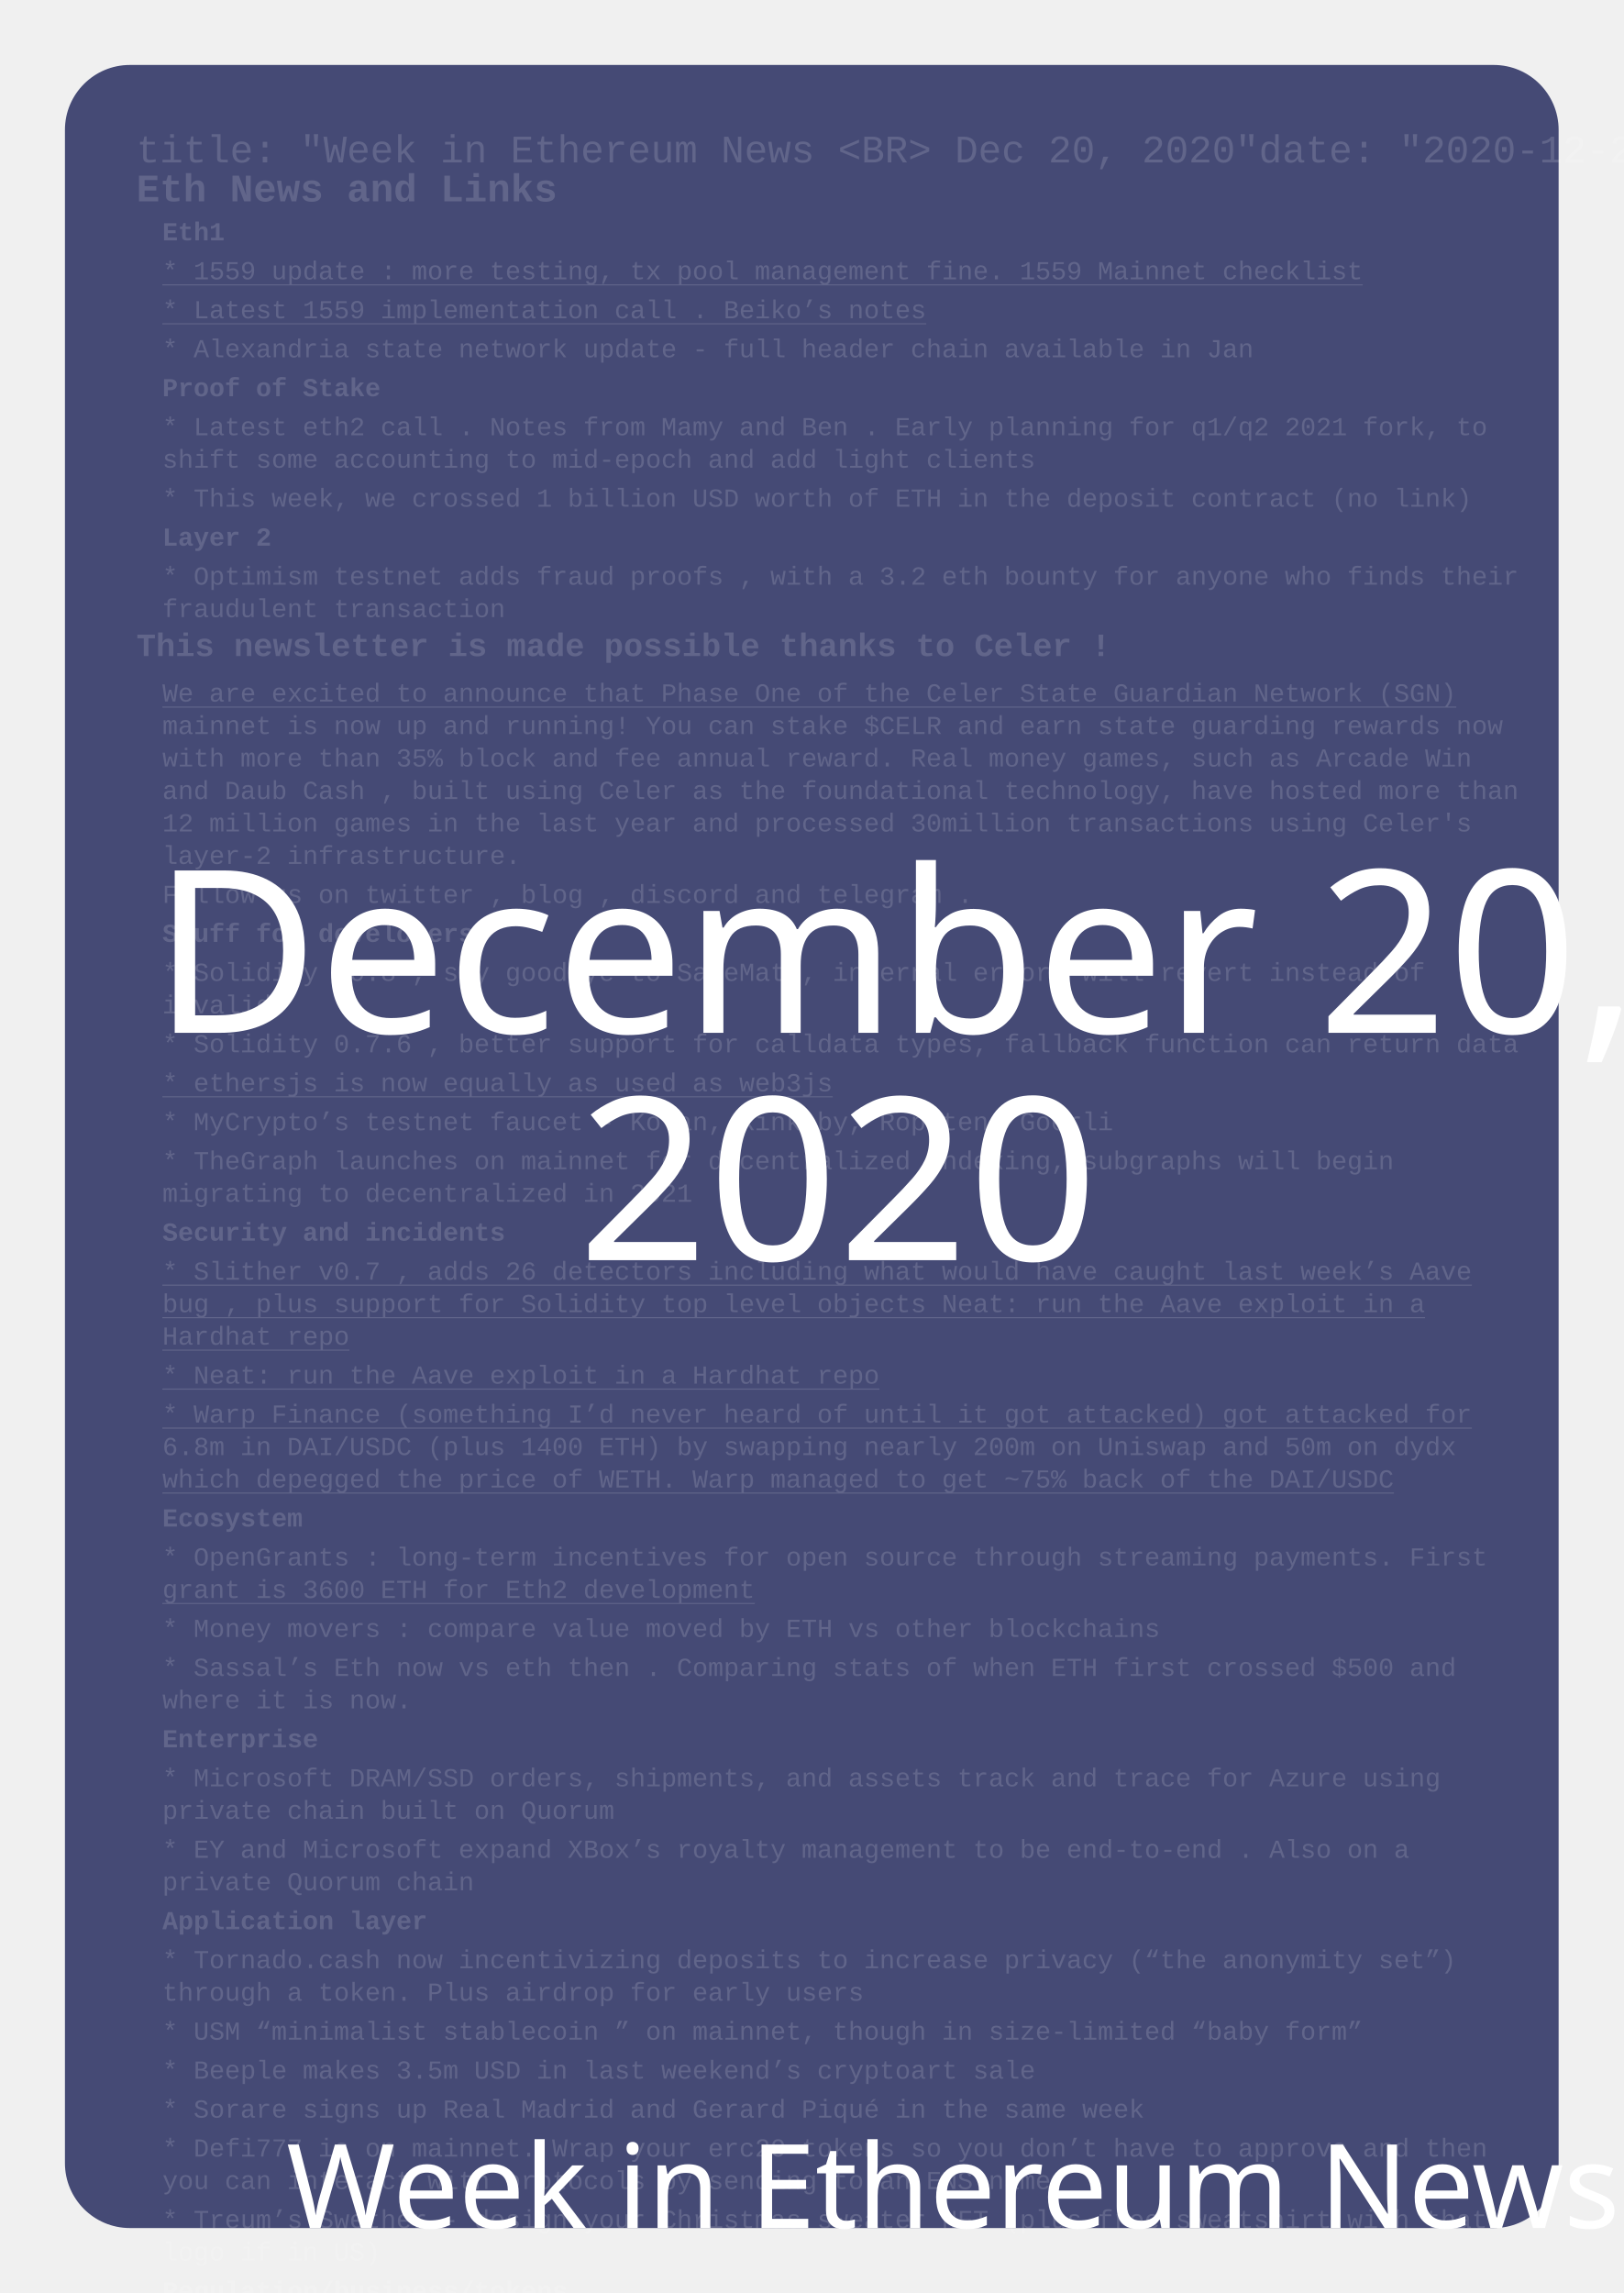
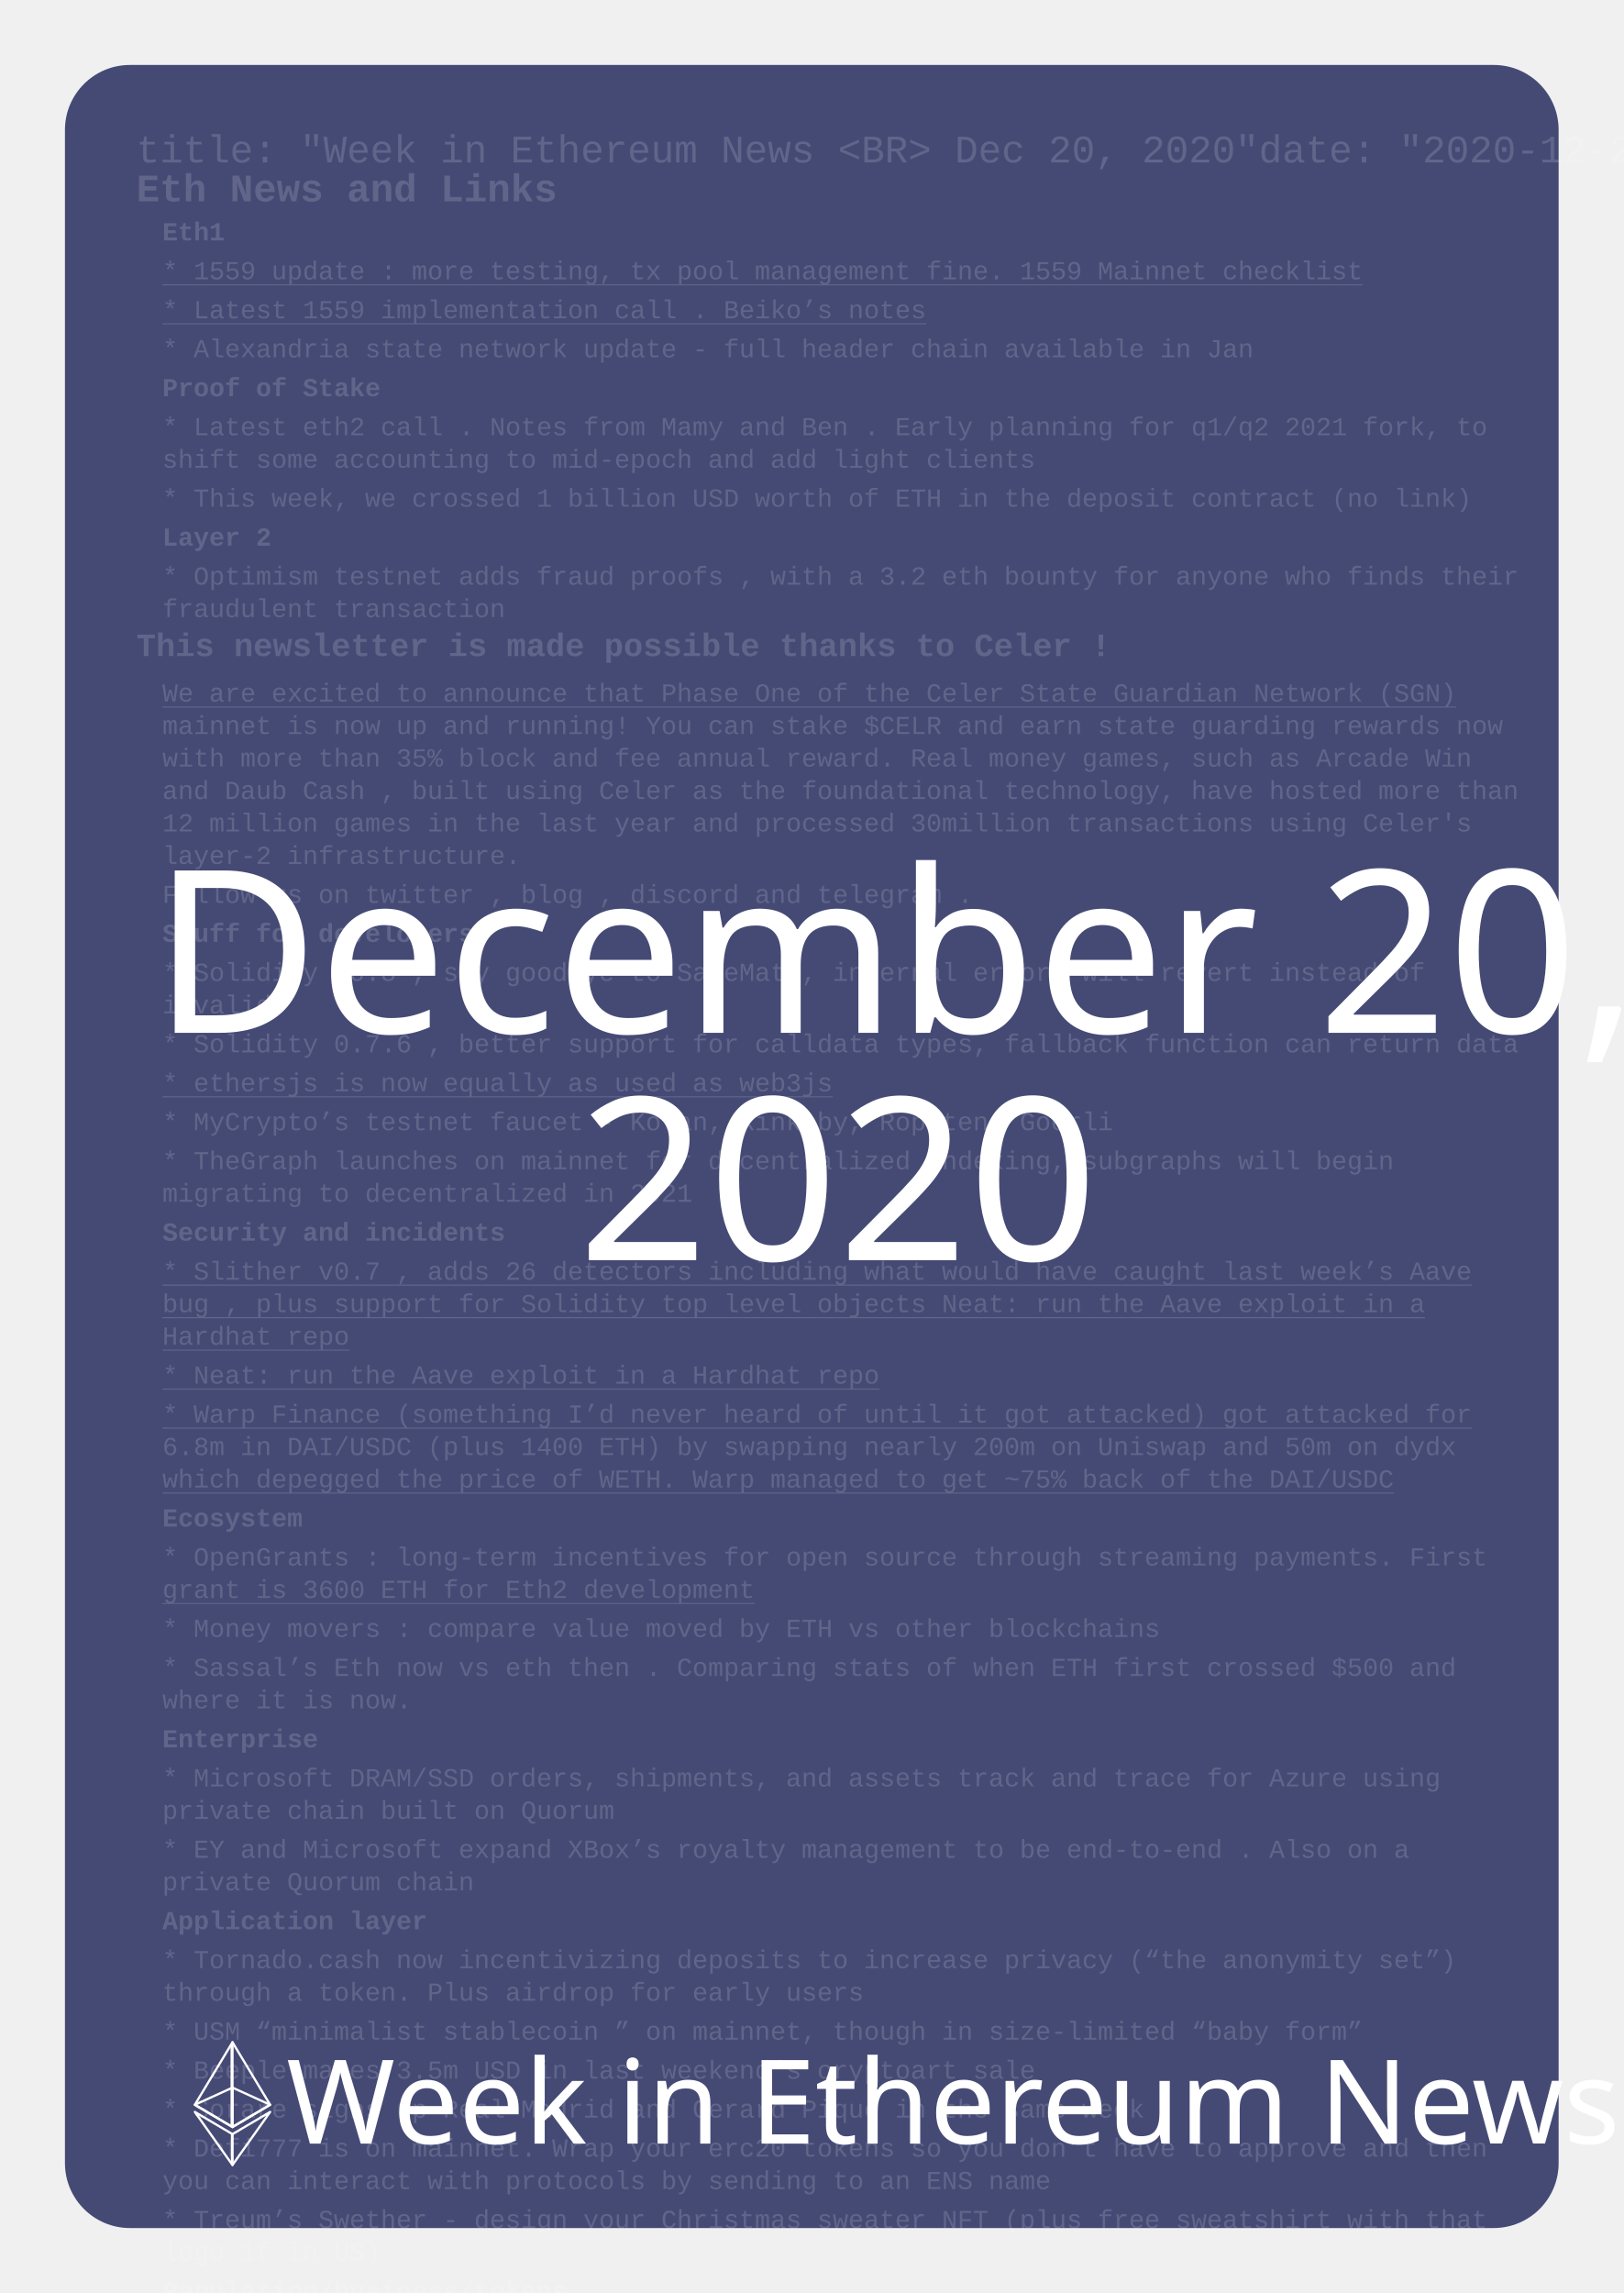
<svg xmlns="http://www.w3.org/2000/svg" id="week-in-ethereum-news" width="500" height="706" fill="none">
  <rect x="20" y="20" width="460" height="666" rx="20" fill="#454A75" />
  <text x="42" y="50" font-size="12px" font-family="Courier New" fill="#ffffff" opacity="0.15" font-weight="normal" text-decoration="none">title: "Week in Ethereum News &lt;BR&gt; Dec 20, 2020"
date: "2020-12-20"</text>
  <text x="42" y="62" font-size="12px" font-family="Courier New" fill="#ffffff" opacity="0.15" font-weight="bold" text-decoration="none">Eth News and Links</text>
  <text x="50" y="74" font-size="8px" font-family="Courier New" fill="#ffffff" opacity="0.15" font-weight="bold" text-decoration="none">Eth1</text>
  <text x="50" y="86" font-size="8px" font-family="Courier New" fill="#ffffff" opacity="0.15" font-weight="normal" text-decoration="underline">* 1559 update : more testing, tx pool management fine. 1559 Mainnet checklist</text>
  <text x="50" y="98" font-size="8px" font-family="Courier New" fill="#ffffff" opacity="0.15" font-weight="normal" text-decoration="underline">* Latest 1559 implementation call . Beiko’s notes</text>
  <text x="50" y="110" font-size="8px" font-family="Courier New" fill="#ffffff" opacity="0.15" font-weight="normal" text-decoration="none">* Alexandria state network update - full header chain available in Jan</text>
  <text x="50" y="122" font-size="8px" font-family="Courier New" fill="#ffffff" opacity="0.15" font-weight="bold" text-decoration="none">Proof of Stake</text>
  <text x="50" y="134" font-size="8px" font-family="Courier New" fill="#ffffff" opacity="0.15" font-weight="normal" text-decoration="none">* Latest eth2 call . Notes from Mamy and Ben . Early planning for q1/q2 2021 fork, to</text>
  <text x="50" y="144" font-size="8px" font-family="Courier New" fill="#ffffff" opacity="0.15" font-weight="normal" text-decoration="none">shift some accounting to mid-epoch and add light clients</text>
  <text x="50" y="156" font-size="8px" font-family="Courier New" fill="#ffffff" opacity="0.15" font-weight="normal" text-decoration="none">* This week, we crossed 1 billion USD worth of ETH in the deposit contract (no link)</text>
  <text x="50" y="168" font-size="8px" font-family="Courier New" fill="#ffffff" opacity="0.15" font-weight="bold" text-decoration="none">Layer 2</text>
  <text x="50" y="180" font-size="8px" font-family="Courier New" fill="#ffffff" opacity="0.15" font-weight="normal" text-decoration="none">* Optimism testnet adds fraud proofs , with a 3.2 eth bounty for anyone who finds their</text>
  <text x="50" y="190" font-size="8px" font-family="Courier New" fill="#ffffff" opacity="0.15" font-weight="normal" text-decoration="none">fraudulent transaction</text>
  <text x="42" y="202" font-size="10px" font-family="Courier New" fill="#ffffff" opacity="0.15" font-weight="bold" text-decoration="none">This newsletter is made possible thanks to Celer !</text>
  <text x="50" y="216" font-size="8px" font-family="Courier New" fill="#ffffff" opacity="0.15" font-weight="normal" text-decoration="underline">We are excited to announce that Phase One of the Celer State Guardian Network (SGN)</text>
  <text x="50" y="226" font-size="8px" font-family="Courier New" fill="#ffffff" opacity="0.15" font-weight="normal" text-decoration="none">mainnet is now up and running! You can stake $CELR and earn state guarding rewards now</text>
  <text x="50" y="236" font-size="8px" font-family="Courier New" fill="#ffffff" opacity="0.15" font-weight="normal" text-decoration="none">with more than 35% block and fee annual reward. Real money games, such as Arcade Win</text>
  <text x="50" y="246" font-size="8px" font-family="Courier New" fill="#ffffff" opacity="0.15" font-weight="normal" text-decoration="none">and Daub Cash , built using Celer as the foundational technology, have hosted more than</text>
  <text x="50" y="256" font-size="8px" font-family="Courier New" fill="#ffffff" opacity="0.15" font-weight="normal" text-decoration="none">12 million games in the last year and processed 30million transactions using Celer's</text>
  <text x="50" y="266" font-size="8px" font-family="Courier New" fill="#ffffff" opacity="0.15" font-weight="normal" text-decoration="none">layer-2 infrastructure.</text>
  <text x="50" y="278" font-size="8px" font-family="Courier New" fill="#ffffff" opacity="0.15" font-weight="normal" text-decoration="none">Follow us on twitter , blog , discord and telegram .</text>
  <text x="50" y="290" font-size="8px" font-family="Courier New" fill="#ffffff" opacity="0.15" font-weight="bold" text-decoration="none">Stuff for developers</text>
  <text x="50" y="302" font-size="8px" font-family="Courier New" fill="#ffffff" opacity="0.15" font-weight="normal" text-decoration="none">* Solidity v0.8 , say goodbye to SafeMath, internal errors will revert instead of</text>
  <text x="50" y="312" font-size="8px" font-family="Courier New" fill="#ffffff" opacity="0.15" font-weight="normal" text-decoration="none">invalid</text>
  <text x="50" y="324" font-size="8px" font-family="Courier New" fill="#ffffff" opacity="0.15" font-weight="normal" text-decoration="none">* Solidity 0.7.6 , better support for calldata types, fallback function can return data</text>
  <text x="50" y="336" font-size="8px" font-family="Courier New" fill="#ffffff" opacity="0.15" font-weight="normal" text-decoration="underline">* ethersjs is now equally as used as web3js</text>
  <text x="50" y="348" font-size="8px" font-family="Courier New" fill="#ffffff" opacity="0.15" font-weight="normal" text-decoration="none">* MyCrypto’s testnet faucet - Kovan, Rinkeby, Ropsten, Goerli</text>
  <text x="50" y="360" font-size="8px" font-family="Courier New" fill="#ffffff" opacity="0.15" font-weight="normal" text-decoration="none">* TheGraph launches on mainnet for decentralized indexing, subgraphs will begin</text>
  <text x="50" y="370" font-size="8px" font-family="Courier New" fill="#ffffff" opacity="0.15" font-weight="normal" text-decoration="none">migrating to decentralized in 2021</text>
  <text x="50" y="382" font-size="8px" font-family="Courier New" fill="#ffffff" opacity="0.15" font-weight="bold" text-decoration="none">Security and incidents</text>
  <text x="50" y="394" font-size="8px" font-family="Courier New" fill="#ffffff" opacity="0.15" font-weight="normal" text-decoration="underline">* Slither v0.7 , adds 26 detectors including what would have caught last week’s Aave</text>
  <text x="50" y="404" font-size="8px" font-family="Courier New" fill="#ffffff" opacity="0.15" font-weight="normal" text-decoration="underline">bug , plus support for Solidity top level objects Neat: run the Aave exploit in a</text>
  <text x="50" y="414" font-size="8px" font-family="Courier New" fill="#ffffff" opacity="0.15" font-weight="normal" text-decoration="underline">Hardhat repo</text>
  <text x="50" y="426" font-size="8px" font-family="Courier New" fill="#ffffff" opacity="0.15" font-weight="normal" text-decoration="underline">* Neat: run the Aave exploit in a Hardhat repo</text>
  <text x="50" y="438" font-size="8px" font-family="Courier New" fill="#ffffff" opacity="0.15" font-weight="normal" text-decoration="underline">* Warp Finance (something I’d never heard of until it got attacked) got attacked for</text>
  <text x="50" y="448" font-size="8px" font-family="Courier New" fill="#ffffff" opacity="0.15" font-weight="normal" text-decoration="none">6.8m in DAI/USDC (plus 1400 ETH) by swapping nearly 200m on Uniswap and 50m on dydx</text>
  <text x="50" y="458" font-size="8px" font-family="Courier New" fill="#ffffff" opacity="0.15" font-weight="normal" text-decoration="underline">which depegged the price of WETH. Warp managed to get ~75% back of the DAI/USDC</text>
  <text x="50" y="470" font-size="8px" font-family="Courier New" fill="#ffffff" opacity="0.15" font-weight="bold" text-decoration="none">Ecosystem</text>
  <text x="50" y="482" font-size="8px" font-family="Courier New" fill="#ffffff" opacity="0.15" font-weight="normal" text-decoration="none">* OpenGrants : long-term incentives for open source through streaming payments. First</text>
  <text x="50" y="492" font-size="8px" font-family="Courier New" fill="#ffffff" opacity="0.15" font-weight="normal" text-decoration="underline">grant is 3600 ETH for Eth2 development</text>
  <text x="50" y="504" font-size="8px" font-family="Courier New" fill="#ffffff" opacity="0.15" font-weight="normal" text-decoration="none">* Money movers : compare value moved by ETH vs other blockchains</text>
  <text x="50" y="516" font-size="8px" font-family="Courier New" fill="#ffffff" opacity="0.15" font-weight="normal" text-decoration="none">* Sassal’s Eth now vs eth then . Comparing stats of when ETH first crossed $500 and</text>
  <text x="50" y="526" font-size="8px" font-family="Courier New" fill="#ffffff" opacity="0.15" font-weight="normal" text-decoration="none">where it is now.</text>
  <text x="50" y="538" font-size="8px" font-family="Courier New" fill="#ffffff" opacity="0.15" font-weight="bold" text-decoration="none">Enterprise</text>
  <text x="50" y="550" font-size="8px" font-family="Courier New" fill="#ffffff" opacity="0.15" font-weight="normal" text-decoration="none">* Microsoft DRAM/SSD orders, shipments, and assets track and trace for Azure using</text>
  <text x="50" y="560" font-size="8px" font-family="Courier New" fill="#ffffff" opacity="0.15" font-weight="normal" text-decoration="none">private chain built on Quorum</text>
  <text x="50" y="572" font-size="8px" font-family="Courier New" fill="#ffffff" opacity="0.15" font-weight="normal" text-decoration="none">* EY and Microsoft expand XBox’s royalty management to be end-to-end . Also on a</text>
  <text x="50" y="582" font-size="8px" font-family="Courier New" fill="#ffffff" opacity="0.15" font-weight="normal" text-decoration="none">private Quorum chain</text>
  <text x="50" y="594" font-size="8px" font-family="Courier New" fill="#ffffff" opacity="0.15" font-weight="bold" text-decoration="none">Application layer</text>
  <text x="50" y="606" font-size="8px" font-family="Courier New" fill="#ffffff" opacity="0.15" font-weight="normal" text-decoration="none">* Tornado.cash now incentivizing deposits to increase privacy (“the anonymity set”)</text>
  <text x="50" y="616" font-size="8px" font-family="Courier New" fill="#ffffff" opacity="0.15" font-weight="normal" text-decoration="none">through a token. Plus airdrop for early users</text>
  <text x="50" y="628" font-size="8px" font-family="Courier New" fill="#ffffff" opacity="0.15" font-weight="normal" text-decoration="none">* USM “minimalist stablecoin ” on mainnet, though in size-limited “baby form”</text>
  <text x="50" y="640" font-size="8px" font-family="Courier New" fill="#ffffff" opacity="0.15" font-weight="normal" text-decoration="none">* Beeple makes 3.5m USD in last weekend’s cryptoart sale</text>
  <text x="50" y="652" font-size="8px" font-family="Courier New" fill="#ffffff" opacity="0.15" font-weight="normal" text-decoration="none">* Sorare signs up Real Madrid and Gerard Piqué in the same week</text>
  <text x="50" y="664" font-size="8px" font-family="Courier New" fill="#ffffff" opacity="0.15" font-weight="normal" text-decoration="none">* Defi777 is on mainnet. Wrap your erc20 tokens so you don’t have to approve and then</text>
  <text x="50" y="674" font-size="8px" font-family="Courier New" fill="#ffffff" opacity="0.15" font-weight="normal" text-decoration="none">you can interact with protocols by sending to an ENS name</text>
  <text x="50" y="686" font-size="8px" font-family="Courier New" fill="#ffffff" opacity="0.15" font-weight="normal" text-decoration="none">* Treum’s Swether - design your Christmas sweater NFT (plus free sweatshirt with that</text>
  <text x="50" y="696" font-size="8px" font-family="Courier New" fill="#ffffff" opacity="0.15" font-weight="normal" text-decoration="none">logo if in US)</text>
  <text x="50" y="708" font-size="8px" font-family="Courier New" fill="#ffffff" opacity="0.15" font-weight="bold" text-decoration="none">Regulation/business/tokens</text>
  <text x="50" y="720" font-size="8px" font-family="Courier New" fill="#ffffff" opacity="0.15" font-weight="normal" text-decoration="none">* CME announced ETH futures to launch Feb 8. Cash settled, 1 contract = 50 ETH</text>
  <text x="50" y="732" font-size="8px" font-family="Courier New" fill="#ffffff" opacity="0.15" font-weight="normal" text-decoration="underline">* CFTC releases Digital Assets Primer</text>
  <text x="50" y="744" font-size="8px" font-family="Courier New" fill="#ffffff" opacity="0.15" font-weight="normal" text-decoration="underline">* Germany legalizes securities on chain</text>
  <text x="50" y="756" font-size="8px" font-family="Courier New" fill="#ffffff" opacity="0.15" font-weight="normal" text-decoration="none">* Mnuchin’s ill-considered midnight rulemaking proposal on crypto addresses</text>
  <text x="50" y="768" font-size="8px" font-family="Courier New" fill="#ffffff" opacity="0.15" font-weight="normal" text-decoration="underline">* Coinbase submits S-1 to begin IPO process</text>
  <text x="50" y="780" font-size="8px" font-family="Courier New" fill="#ffffff" opacity="0.15" font-weight="bold" text-decoration="none">General</text>
  <text x="50" y="792" font-size="8px" font-family="Courier New" fill="#ffffff" opacity="0.15" font-weight="normal" text-decoration="none">* Halo Infinite , any additive polynomial commitment scheme</text>
  <text x="50" y="804" font-size="8px" font-family="Courier New" fill="#ffffff" opacity="0.15" font-weight="normal" text-decoration="underline">* Prover time comparison of GKR+Groth16 vs. Groth16 for proving MiMC hashes</text>
  <text x="50" y="816" font-size="8px" font-family="Courier New" fill="#ffffff" opacity="0.15" font-weight="normal" text-decoration="none">* Compound announces PoA appchain plans; governed by COMP, with a collateralized</text>
  <text x="50" y="826" font-size="8px" font-family="Courier New" fill="#ffffff" opacity="0.15" font-weight="normal" text-decoration="none">stablecoin as the unit for paying fees.</text>
  <text x="50" y="838" font-size="8px" font-family="Courier New" fill="#ffffff" opacity="0.15" font-weight="normal" text-decoration="underline">* Multiple US federal agencies compromised in attack on SolarWind . The feds are</text>
  <text x="50" y="848" font-size="8px" font-family="Courier New" fill="#ffffff" opacity="0.15" font-weight="normal" text-decoration="underline">blaming Russian state action</text>
  <text x="50" y="860" font-size="8px" font-family="Courier New" fill="#ffffff" opacity="0.15" font-weight="normal" text-decoration="none">* Deleting Google’s malware to 10x your machine’s performance : Chrome (and Keystone)</text>
  <text x="42" y="872" font-size="12px" font-family="Courier New" fill="#ffffff" opacity="0.15" font-weight="bold" text-decoration="none">Job Listings</text>
  <text x="50" y="884" font-size="8px" font-family="Courier New" fill="#ffffff" opacity="0.15" font-weight="normal" text-decoration="underline">* Passionate about DeFi? Join us and drive BD at mStable</text>
  <text x="50" y="896" font-size="8px" font-family="Courier New" fill="#ffffff" opacity="0.15" font-weight="normal" text-decoration="underline">* SigmaPrime is hiring a blockchain security engineer</text>
  <text x="50" y="908" font-size="8px" font-family="Courier New" fill="#ffffff" opacity="0.15" font-weight="normal" text-decoration="underline">* 0x looking for devs of all types and a Matcha marketing manager</text>
  <text x="50" y="920" font-size="8px" font-family="Courier New" fill="#ffffff" opacity="0.15" font-weight="normal" text-decoration="underline">* Chainlink Labs is looking for a DevOps Engineer (Monitoring)</text>
  <text x="50" y="932" font-size="8px" font-family="Courier New" fill="#ffffff" opacity="0.15" font-weight="normal" text-decoration="none">* Nexus Mutual: experienced Solidity dev in Euro timezones</text>
  <text x="50" y="944" font-size="8px" font-family="Courier New" fill="#ffffff" opacity="0.15" font-weight="normal" text-decoration="none">Want your job listing here ? $250 per line (~75 character limit including spaces),</text>
  <text x="50" y="954" font-size="8px" font-family="Courier New" fill="#ffffff" opacity="0.15" font-weight="normal" text-decoration="none">payable in ETH (or 250 DAI or 250 USDC) to evan.ethereum.eth. Questions?</text>
  <text x="50" y="964" font-size="8px" font-family="Courier New" fill="#ffffff" opacity="0.15" font-weight="normal" text-decoration="none">thecryptonewspodcast at-gmail</text>
  <text x="50" y="976" font-size="8px" font-family="Courier New" fill="#ffffff" opacity="0.15" font-weight="normal" text-decoration="none">If you’re wondering “ why didn’t my post make it into Week in Ethereum News ,” then</text>
  <text x="50" y="986" font-size="8px" font-family="Courier New" fill="#ffffff" opacity="0.15" font-weight="normal" text-decoration="none">please put it on an Ethereum subreddit; emails/DMs are not part of my workflow.</text>
  <text x="50" y="998" font-size="8px" font-family="Courier New" fill="#ffffff" opacity="0.15" font-weight="normal" text-decoration="none">Please click the following if you’re interested in sponsoring the newsletter .</text>
  <text x="50" y="1010" font-size="8px" font-family="Courier New" fill="#ffffff" opacity="0.15" font-weight="normal" text-decoration="underline">Follow the newsletter on twitter: @WeekinEthNews</text>
  <text x="50" y="1022" font-size="8px" font-family="Courier New" fill="#ffffff" opacity="0.15" font-weight="normal" text-decoration="underline">Permalink for this week’s issue:</text>
  <text x="50" y="1032" font-size="8px" font-family="Courier New" fill="#ffffff" opacity="0.15" font-weight="normal" text-decoration="underline">https://weekinethereumnews.com/week-in-ethereum-news-dec-20-2020/</text>
  <text x="42" y="1044" font-size="12px" font-family="Courier New" fill="#ffffff" opacity="0.15" font-weight="bold" text-decoration="none">Dates of Note</text>
  <text x="50" y="1056" font-size="8px" font-family="Courier New" fill="#ffffff" opacity="0.15" font-weight="bold" text-decoration="none">Upcoming dates of note ( new/changes in bold ) :</text>
  <text x="50" y="1068" font-size="8px" font-family="Courier New" fill="#ffffff" opacity="0.15" font-weight="normal" text-decoration="underline">* Dec 22 - Deadline to apply for proof of stake community grants</text>
  <text x="50" y="1080" font-size="8px" font-family="Courier New" fill="#ffffff" opacity="0.15" font-weight="bold" text-decoration="none">* Jan 15 - Feb 7 - ETHGlobal’s Market Make hackathon</text>
  <text x="50" y="1092" font-size="8px" font-family="Courier New" fill="#ffffff" opacity="0.15" font-weight="normal" text-decoration="none">* Feb 5-12 - ETHDenver (virtual)</text>
  <text x="50" y="1104" font-size="8px" font-family="Courier New" fill="#ffffff" opacity="0.15" font-weight="normal" text-decoration="none">* Apr 6-8 - EthCC4 (Paris)</text>
  <text x="50" y="1116" font-size="8px" font-family="Courier New" fill="#ffffff" opacity="0.15" font-weight="bold" text-decoration="none">Did you get forwarded this newsletter? Sign up to receive it weekly</text>
  <text fill="#ffffff" font-family="Calibri" font-size="70" font-weight="300">
    <tspan x="47.009" y="318">December 20,</tspan>
    <tspan x="177.989" y="388">2020</tspan>
  </text>
-   <g transform="translate(0, 611)">
+   <g transform="translate(20, 300) scale(0.8)">
    <path d="m64.496 411-.317 1.076v31.228l.317.316 14.495-8.568L64.496 411Z" stroke="#fff" stroke-width=".866" stroke-linecap="round" stroke-linejoin="round" />
    <path d="M64.496 411 50 435.052l14.496 8.568V411Zm0 35.365-.179.218v11.124l.179.521L79 437.801l-14.504 8.564Z" stroke="#fff" stroke-width=".866" stroke-linecap="round" stroke-linejoin="round" />
    <path d="M64.496 458.228v-11.863L50 437.801l14.496 20.427Zm0-14.608 14.495-8.568-14.495-6.589v15.157ZM50 435.052l14.496 8.568v-15.157L50 435.052Z" stroke="#fff" stroke-width=".866" stroke-linecap="round" stroke-linejoin="round" />
  </g>
-   <text fill="#ffffff" font-family="Calibri" font-size="36" x="88.195" y="686">Week in Ethereum News</text>
+   <text fill="#ffffff" font-family="Calibri" font-size="36" x="88.195" y="660">Week in Ethereum News</text>
  <style>
      .wienText {font-family: "Courier New"; fill: white; opacity: .15;}
      .h2 {font-size: 12px;}
      .h3 {font-size: 10px;}
      .tiny {font-size: 8px;}
      .link {text-decoration: underline;}
    </style>
</svg>
